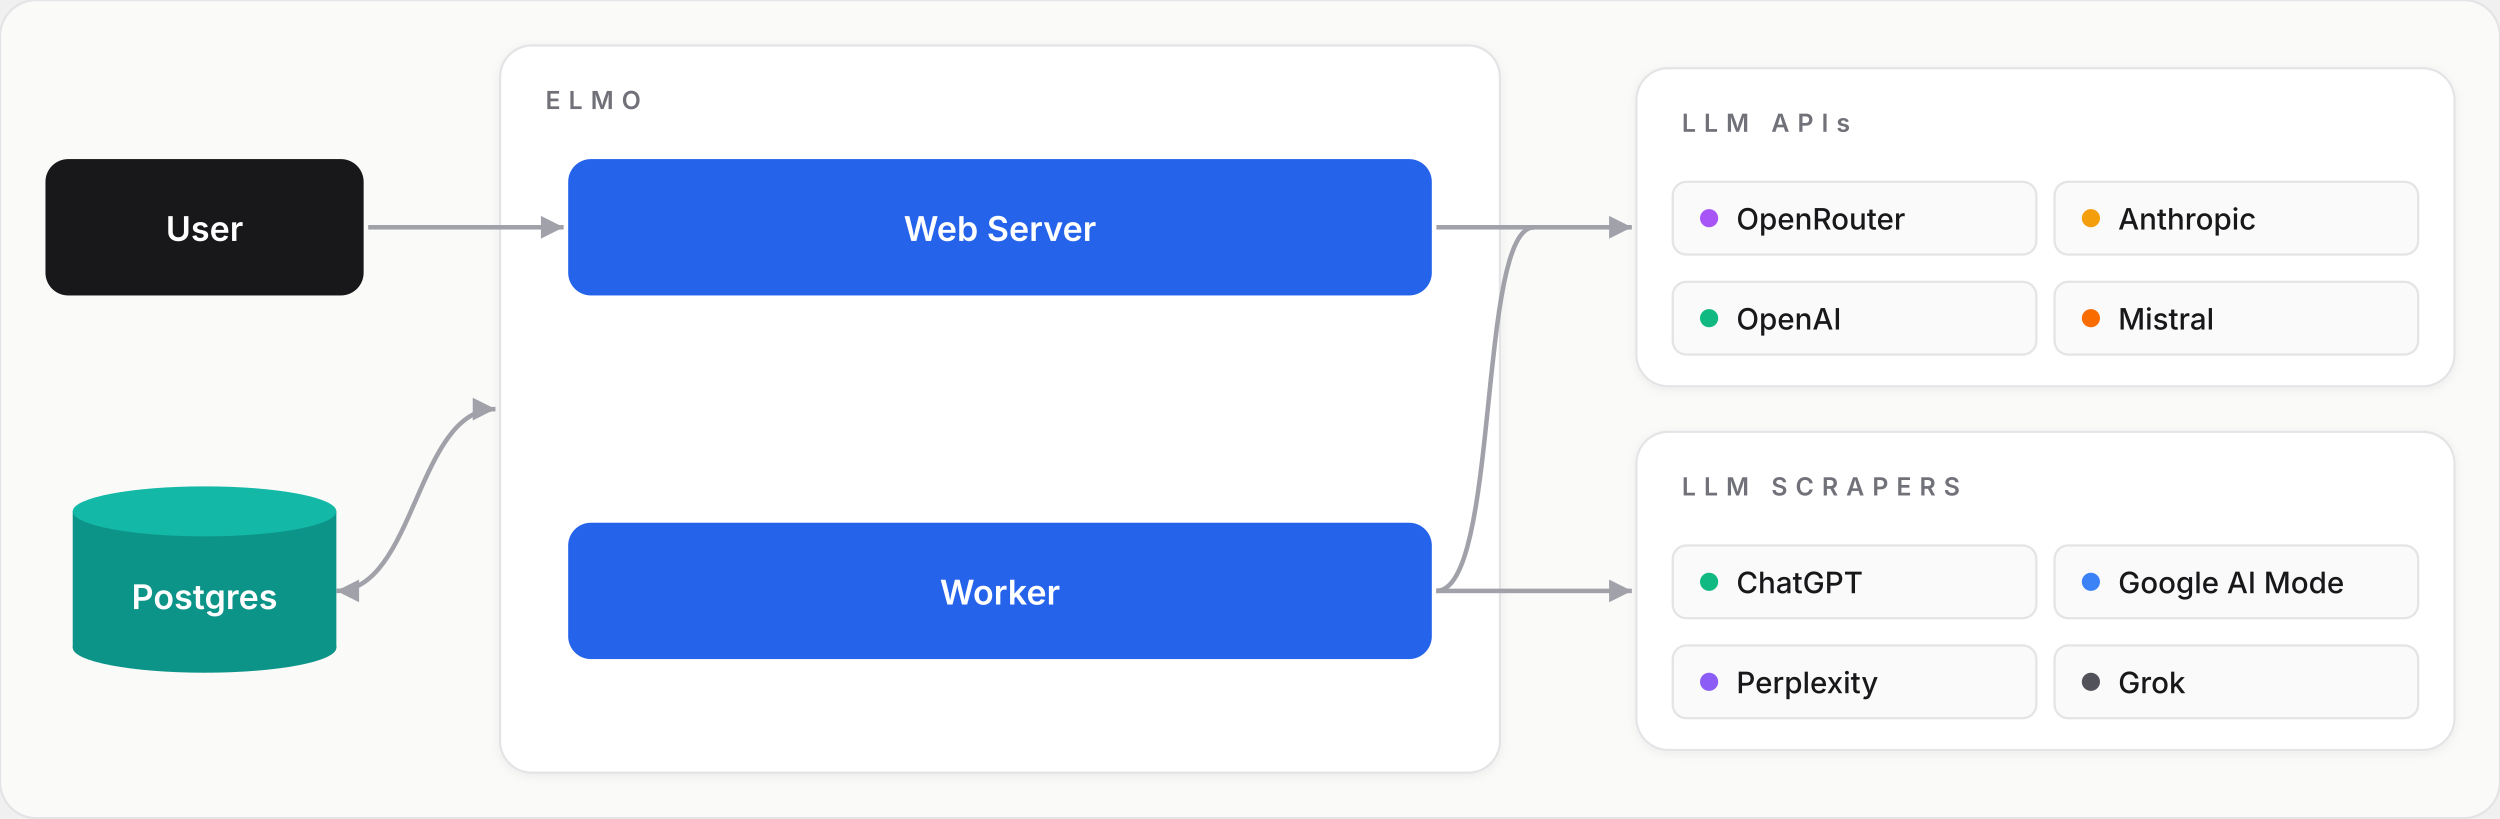
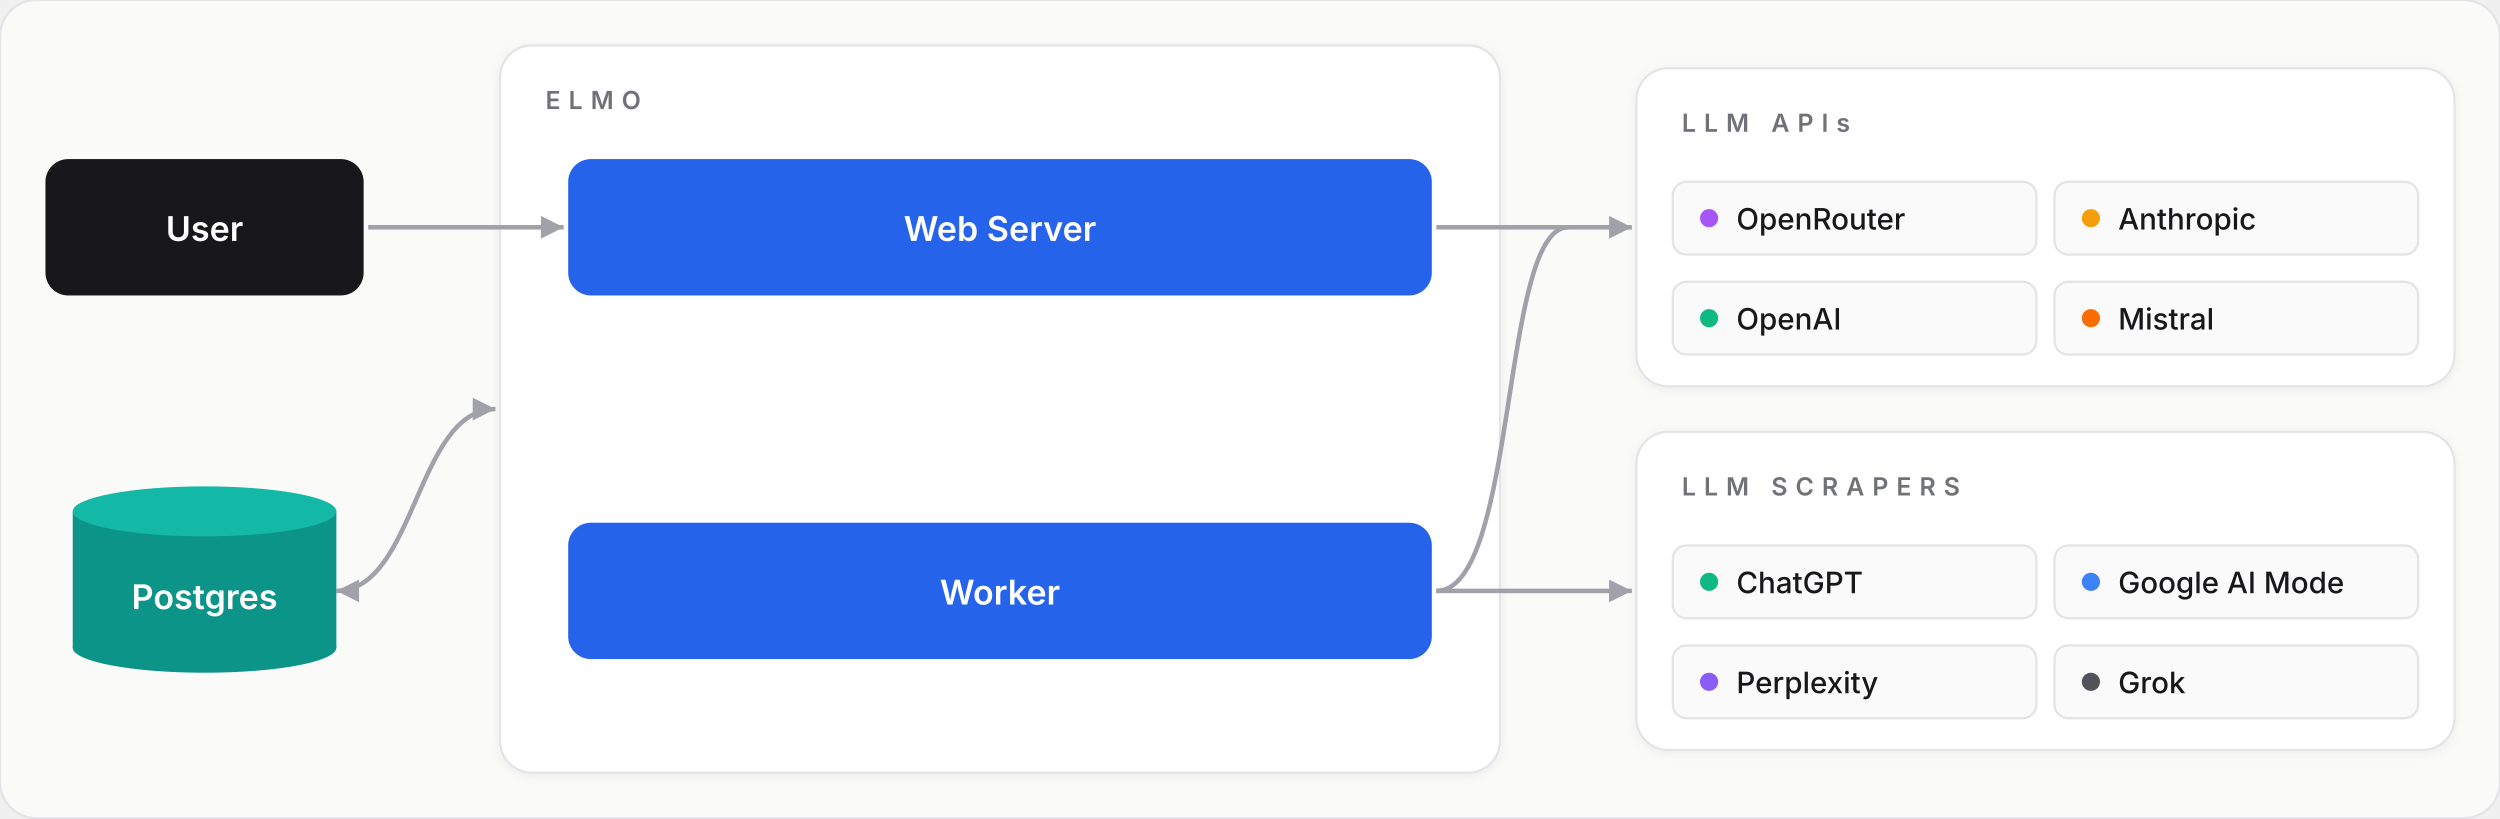
<svg xmlns="http://www.w3.org/2000/svg" viewBox="0 0 1100 360" font-family="'Geist Sans', -apple-system, BlinkMacSystemFont, 'Inter', 'Segoe UI', Roboto, system-ui, sans-serif">
  <defs>
-     <marker id="arr" viewBox="0 0 10 10" refX="10" refY="5" markerUnits="userSpaceOnUse" markerWidth="14" markerHeight="10" orient="auto-start-reverse">
+     <marker id="arr" viewBox="0 0 10 10" refX="10" refY="5" markerUnits="userSpaceOnUse" markerWidth="14" markerHeight="10" orient="auto">
      <path d="M0 0 L10 5 L0 10 z" fill="#a1a1aa" />
+     </marker>
+     <marker id="arrStart" viewBox="0 0 10 10" refX="0" refY="5" markerUnits="userSpaceOnUse" markerWidth="14" markerHeight="10" orient="auto">
+       <path d="M10 0 L0 5 L10 10 z" fill="#a1a1aa" />
    </marker>
    <filter id="shCard" x="-10%" y="-10%" width="120%" height="120%">
      <feDropShadow dx="0" dy="1" stdDeviation="2" flood-opacity="0.06" />
    </filter>
  </defs>
  <rect width="1100" height="360" rx="16" fill="#fafaf9" stroke="#e4e4e7" stroke-width="1" />
  <rect x="220" y="20" width="440" height="320" rx="14" fill="#ffffff" stroke="#e4e4e7" stroke-width="1" filter="url(#shCard)" />
  <text x="240" y="48" fill="#71717a" font-size="11" font-weight="600" letter-spacing="3.5">ELMO</text>
  <rect x="720" y="30" width="360" height="140" rx="14" fill="#ffffff" stroke="#e4e4e7" stroke-width="1" filter="url(#shCard)" />
  <text x="740" y="58" fill="#71717a" font-size="11" font-weight="600" letter-spacing="3.5">LLM APIs</text>
  <rect x="720" y="190" width="360" height="140" rx="14" fill="#ffffff" stroke="#e4e4e7" stroke-width="1" filter="url(#shCard)" />
  <text x="740" y="218" fill="#71717a" font-size="11" font-weight="600" letter-spacing="3.5">LLM SCRAPERS</text>
  <line x1="162" y1="100" x2="248" y2="100" stroke="#a1a1aa" stroke-width="2" marker-end="url(#arr)" />
-   <path d="M 148 260 C 183 260, 183 180, 218 180" stroke="#a1a1aa" stroke-width="2" fill="none" marker-start="url(#arr)" marker-end="url(#arr)" />
-   <path d="M 632 260 C 660 260, 650 100, 675 100" stroke="#a1a1aa" stroke-width="2" fill="none" />
+   <path d="M 148 260 C 183 260, 183 180, 218 180" stroke="#a1a1aa" stroke-width="2" fill="none" marker-start="url(#arrStart)" marker-end="url(#arr)" />
+   <path d="M 632 260 C 668 260, 660 100, 690 100" stroke="#a1a1aa" stroke-width="2" fill="none" />
  <line x1="632" y1="100" x2="718" y2="100" stroke="#a1a1aa" stroke-width="2" marker-end="url(#arr)" />
  <line x1="632" y1="260" x2="718" y2="260" stroke="#a1a1aa" stroke-width="2" marker-end="url(#arr)" />
  <rect x="20" y="70" width="140" height="60" rx="10" fill="#18181b" />
  <text x="90" y="106" text-anchor="middle" fill="white" font-size="15" font-weight="600">User</text>
  <ellipse cx="90" cy="285" rx="58" ry="11" fill="#0d9488" />
  <rect x="32" y="225" width="116" height="60" fill="#0d9488" />
  <ellipse cx="90" cy="225" rx="58" ry="11" fill="#14b8a6" />
  <text x="90" y="268" text-anchor="middle" fill="white" font-size="15" font-weight="600">Postgres</text>
  <rect x="250" y="70" width="380" height="60" rx="10" fill="#2563eb" />
  <text x="440" y="106" text-anchor="middle" fill="white" font-size="15" font-weight="600">Web Server</text>
  <rect x="250" y="230" width="380" height="60" rx="10" fill="#2563eb" />
  <text x="440" y="266" text-anchor="middle" fill="white" font-size="15" font-weight="600">Worker</text>
  <g>
    <rect x="736" y="80" width="160" height="32" rx="6" fill="#fafafa" stroke="#e4e4e7" stroke-width="1" />
    <circle cx="752" cy="96" r="4" fill="#a855f7" />
    <text x="764" y="101" fill="#18181b" font-size="13" font-weight="500">OpenRouter</text>
    <rect x="904" y="80" width="160" height="32" rx="6" fill="#fafafa" stroke="#e4e4e7" stroke-width="1" />
    <circle cx="920" cy="96" r="4" fill="#f59e0b" />
    <text x="932" y="101" fill="#18181b" font-size="13" font-weight="500">Anthropic</text>
    <rect x="736" y="124" width="160" height="32" rx="6" fill="#fafafa" stroke="#e4e4e7" stroke-width="1" />
    <circle cx="752" cy="140" r="4" fill="#10b981" />
    <text x="764" y="145" fill="#18181b" font-size="13" font-weight="500">OpenAI</text>
    <rect x="904" y="124" width="160" height="32" rx="6" fill="#fafafa" stroke="#e4e4e7" stroke-width="1" />
    <circle cx="920" cy="140" r="4" fill="#fa6c00" />
    <text x="932" y="145" fill="#18181b" font-size="13" font-weight="500">Mistral</text>
  </g>
  <g>
    <rect x="736" y="240" width="160" height="32" rx="6" fill="#fafafa" stroke="#e4e4e7" stroke-width="1" />
    <circle cx="752" cy="256" r="4" fill="#10b981" />
    <text x="764" y="261" fill="#18181b" font-size="13" font-weight="500">ChatGPT</text>
    <rect x="904" y="240" width="160" height="32" rx="6" fill="#fafafa" stroke="#e4e4e7" stroke-width="1" />
    <circle cx="920" cy="256" r="4" fill="#3b82f6" />
    <text x="932" y="261" fill="#18181b" font-size="13" font-weight="500">Google AI Mode</text>
    <rect x="736" y="284" width="160" height="32" rx="6" fill="#fafafa" stroke="#e4e4e7" stroke-width="1" />
    <circle cx="752" cy="300" r="4" fill="#8b5cf6" />
    <text x="764" y="305" fill="#18181b" font-size="13" font-weight="500">Perplexity</text>
    <rect x="904" y="284" width="160" height="32" rx="6" fill="#fafafa" stroke="#e4e4e7" stroke-width="1" />
    <circle cx="920" cy="300" r="4" fill="#52525b" />
    <text x="932" y="305" fill="#18181b" font-size="13" font-weight="500">Grok</text>
  </g>
</svg>
